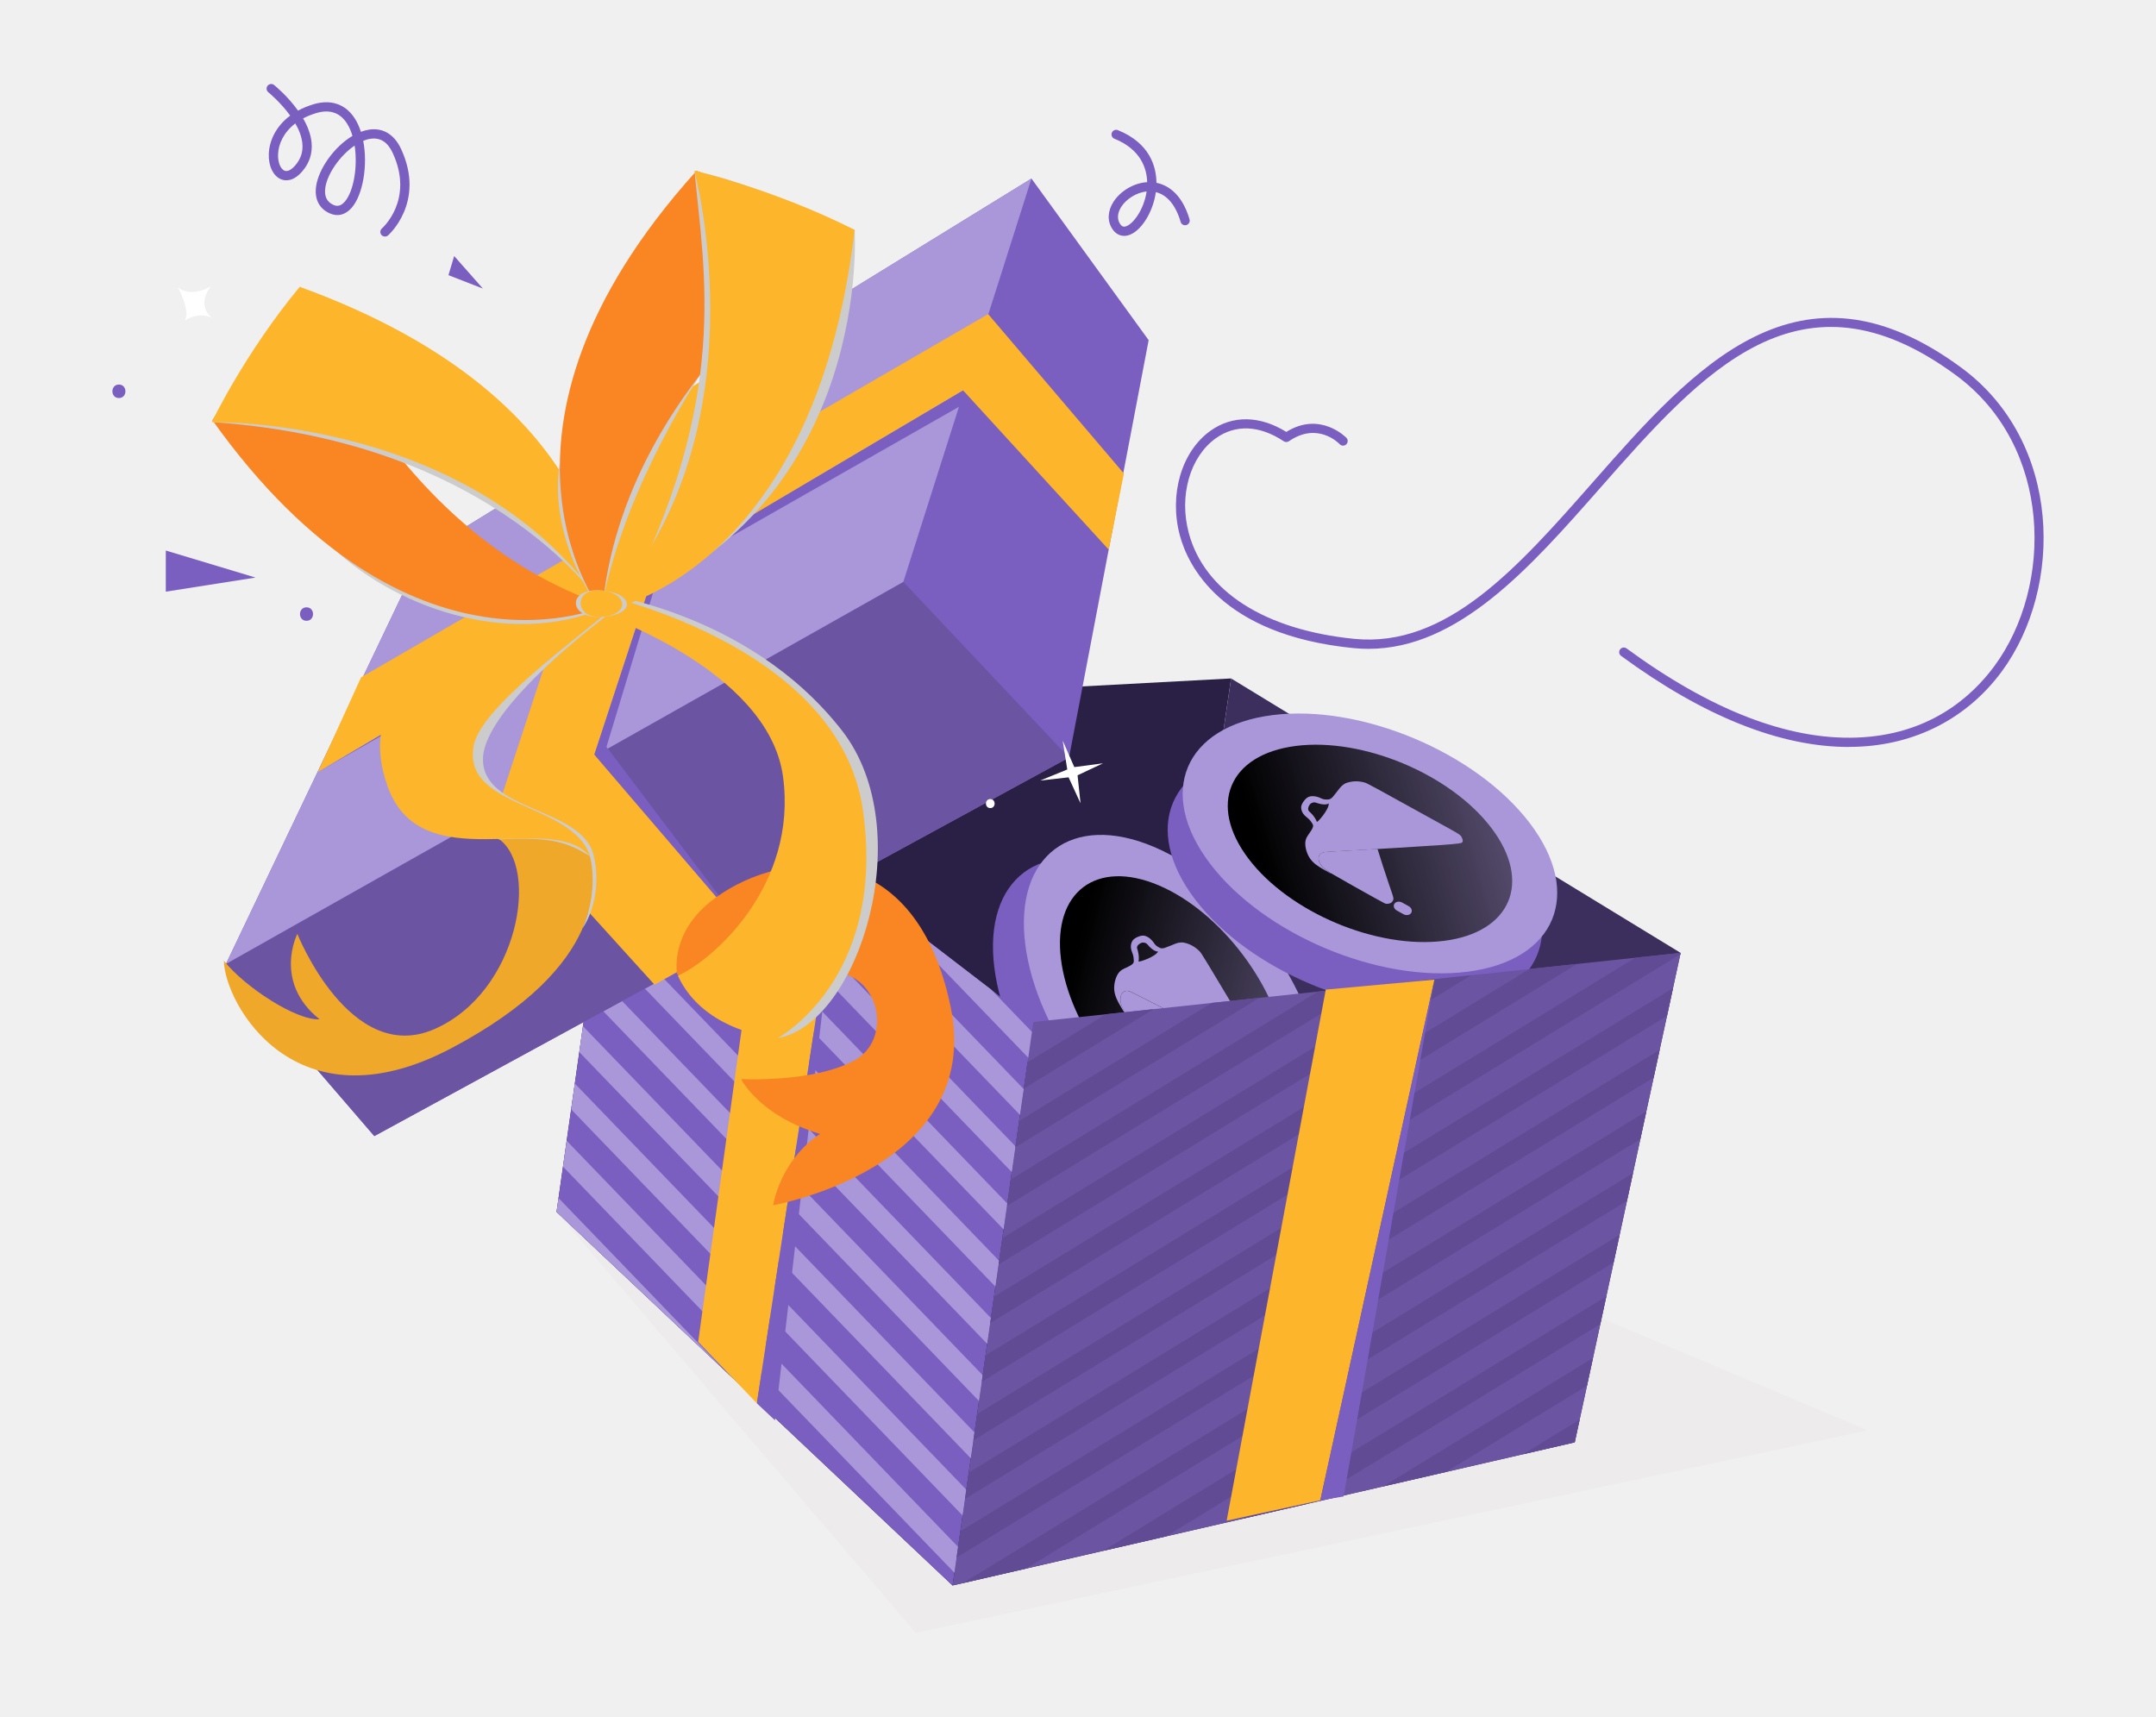
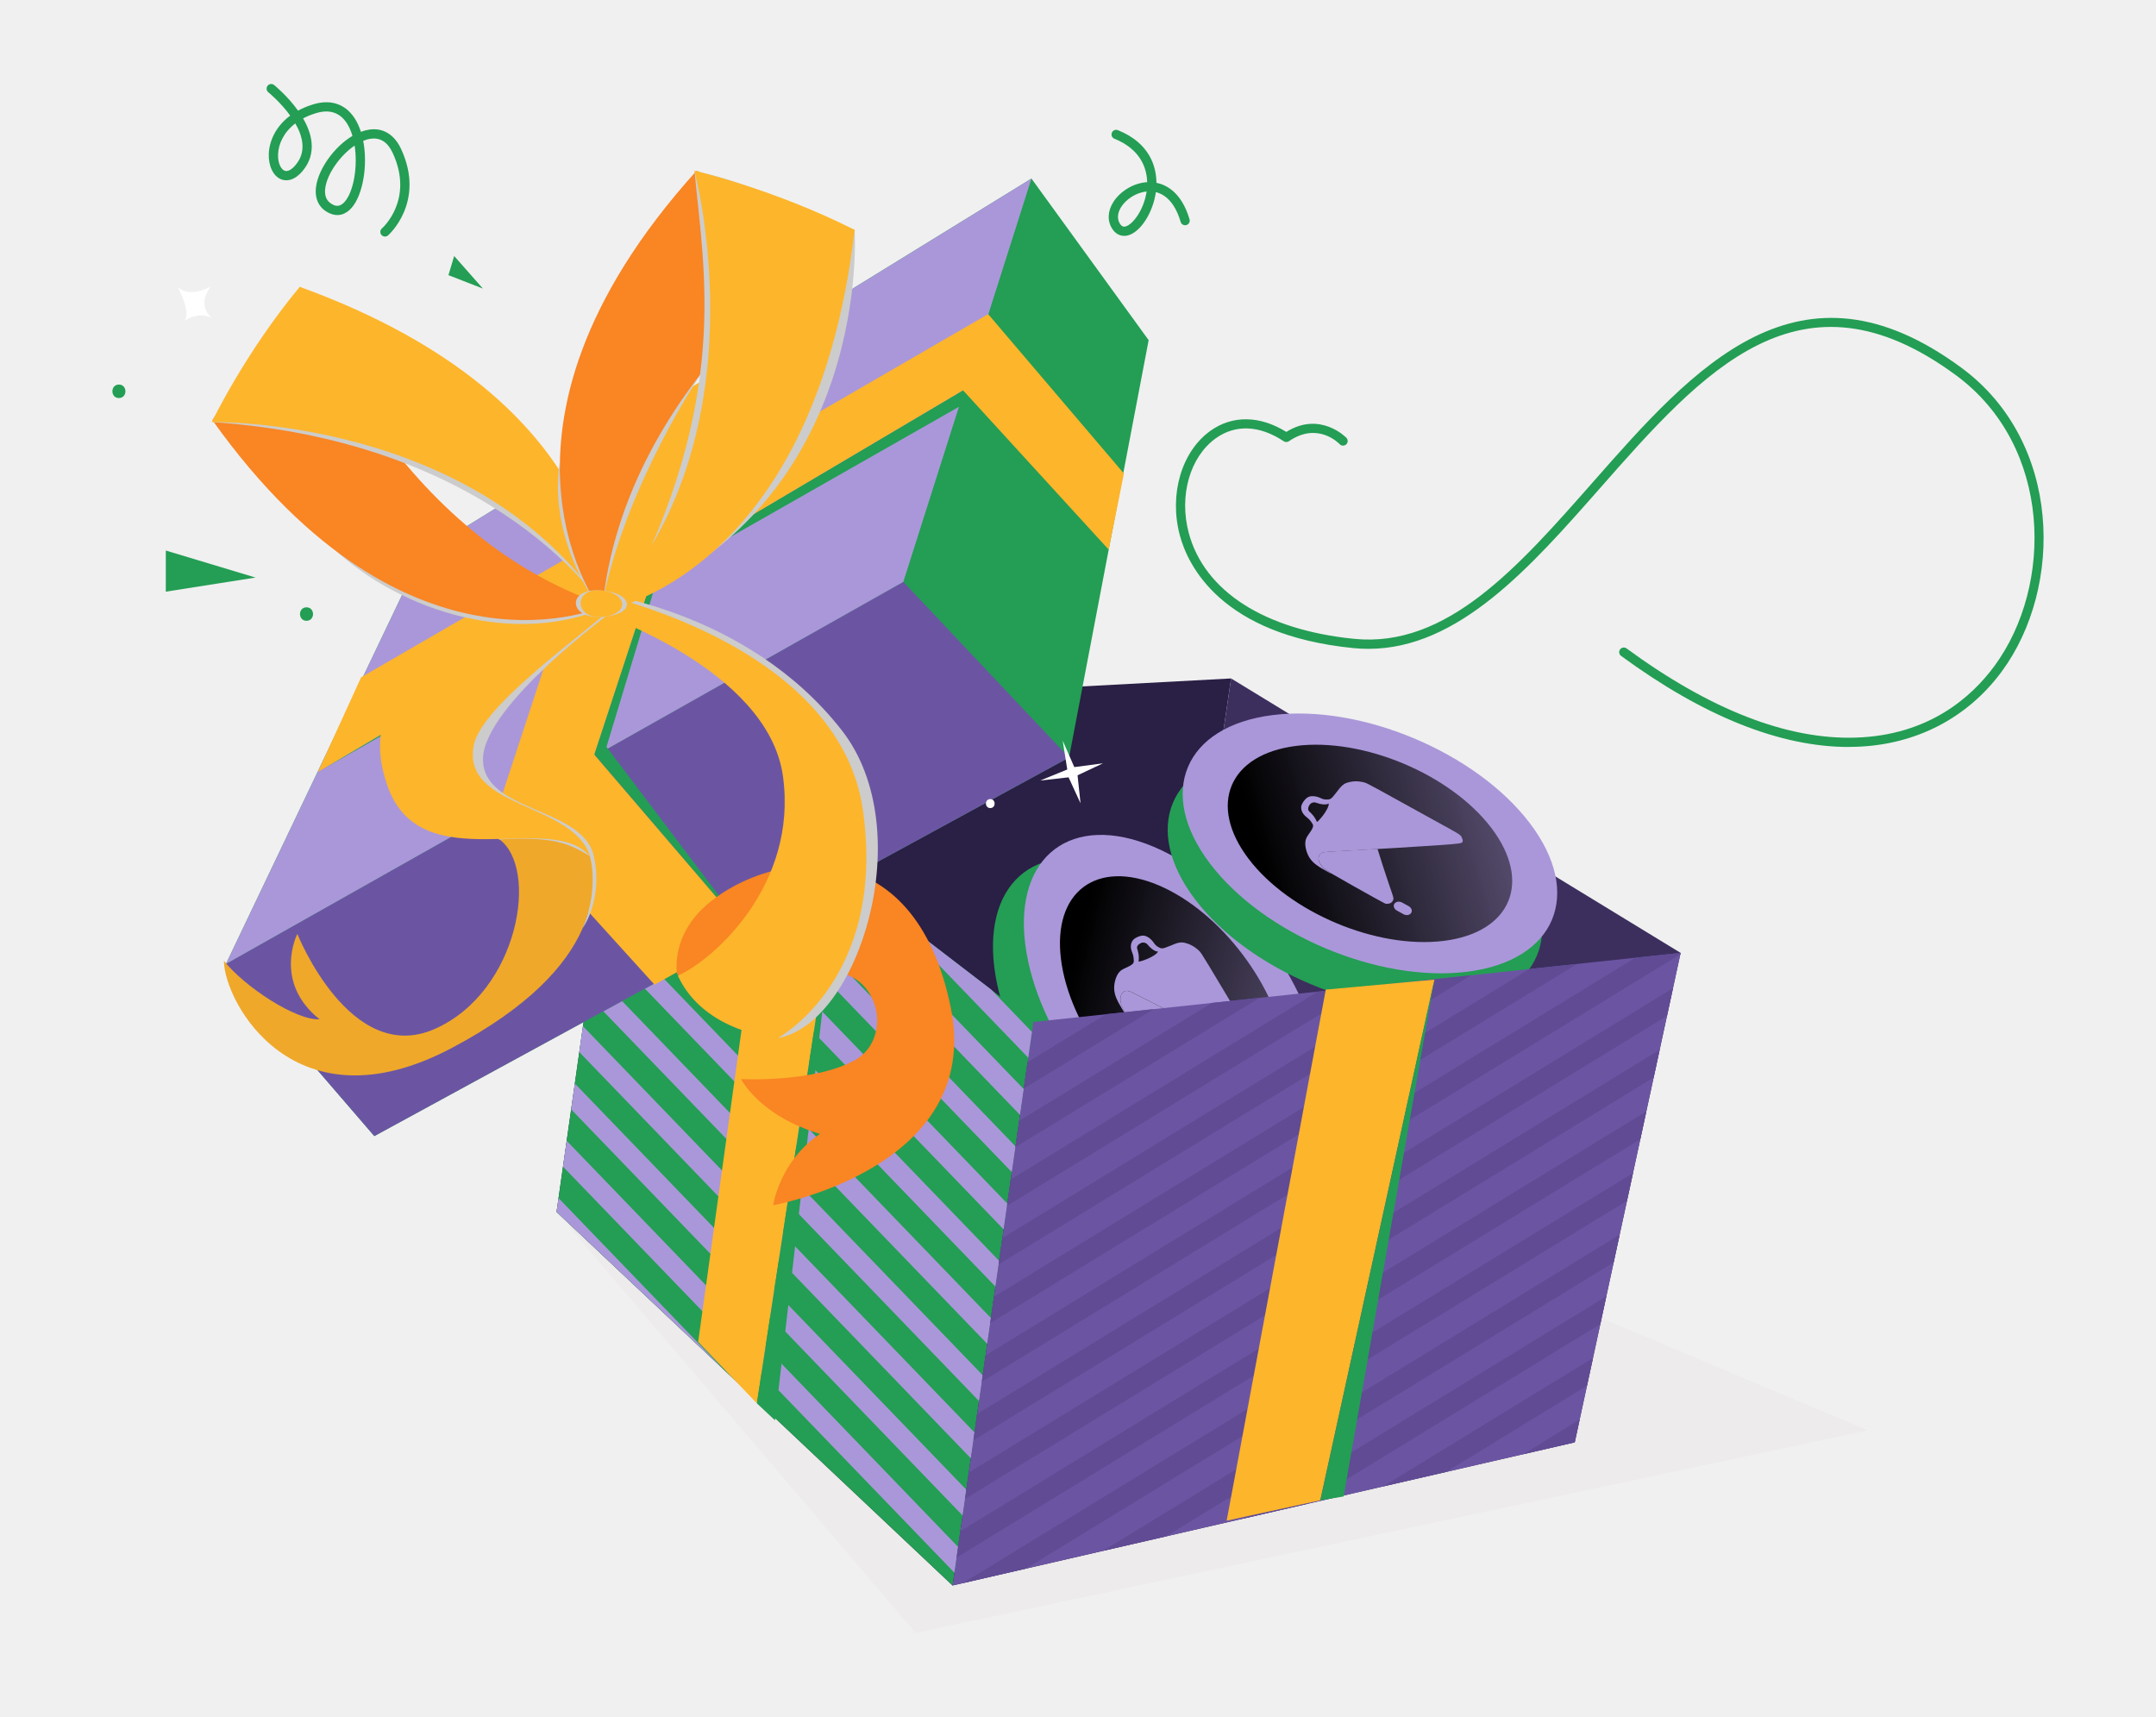
<svg xmlns="http://www.w3.org/2000/svg" xmlns:xlink="http://www.w3.org/1999/xlink" xml:space="preserve" width="9.569in" height="7.62in" version="1.1" style="shape-rendering:geometricPrecision; text-rendering:geometricPrecision; image-rendering:optimizeQuality; fill-rule:evenodd; clip-rule:evenodd" viewBox="0 0 655.63 522.04">
  <defs>
    <style type="text/css">
   
    .fil16 {fill:none}
    .fil6 {fill:#AA97D9}
    .fil1 {fill:#2A1F45;fill-rule:nonzero}
    .fil2 {fill:#3C2F5E;fill-rule:nonzero}
    .fil9 {fill:#604B94;fill-rule:nonzero}
    .fil8 {fill:#6B55A3;fill-rule:nonzero}
-     .fil3 {fill:#7A5FC0;fill-rule:nonzero}
+     .fil3 {fill:#239e54;fill-rule:nonzero}
    .fil4 {fill:#AA97D9;fill-rule:nonzero}
    .fil12 {fill:#EFA82A;fill-rule:nonzero}
    .fil14 {fill:#F98523;fill-rule:nonzero}
    .fil10 {fill:#FDB52B;fill-rule:nonzero}
    .fil15 {fill:white;fill-rule:nonzero}
-     .fil11 {fill:#7A5FC0;fill-rule:nonzero}
+     .fil11 {fill:#239e54;fill-rule:nonzero}
    .fil13 {fill:#CCCCCC;fill-rule:nonzero}
    .fil0 {fill:#EDEBEB;fill-rule:nonzero}
    .fil5 {fill:url(#id1);fill-rule:nonzero}
    .fil7 {fill:url(#id2);fill-rule:nonzero}
   
  </style>
    <clipPath id="id0">
      <path d="M-0 0l655.63 0 0 522.04 -655.63 0 0 -522.04z" />
    </clipPath>
    <linearGradient id="id1" gradientUnits="userSpaceOnUse" x1="326.75" y1="292.19" x2="469.35" y2="327.8">
      <stop offset="0" style="stop-opacity:1; stop-color:black" />
      <stop offset="1" style="stop-opacity:0; stop-color:black" />
    </linearGradient>
    <linearGradient id="id2" gradientUnits="userSpaceOnUse" xlink:href="#id1" x1="383.53" y1="259.56" x2="524.71" y2="218.64">
  </linearGradient>
  </defs>
  <g id="Layer_x0020_1">
    <g>
  </g>
    <g style="clip-path:url(#id0)">
      <g>
        <g id="_105553265168448">
          <polygon class="fil0" points="169.25,368.51 278.46,496.53 567.98,434.96 486.87,400.79 291.6,470.89 " />
          <polygon class="fil1" points="169.25,368.51 190.93,216.11 374.37,206.29 335.39,471.6 289.67,482.12 " />
          <polygon class="fil2" points="511.07,289.75 478.87,438.59 335.39,471.6 374.37,206.29 " />
          <polygon class="fil3" points="190.93,216.11 314.23,310.76 289.67,482.12 169.25,368.51 " />
          <g>
            <path class="fil3" d="M353.49 361.87c24.92,10.56 42.43,-2.66 39.12,-29.52 -3.32,-26.86 -26.21,-57.19 -51.13,-67.75 -24.92,-10.56 -42.43,2.66 -39.12,29.52 3.32,26.86 26.21,57.19 51.13,67.75z" />
            <path class="fil4" d="M362.89 354.77c24.92,10.56 42.43,-2.66 39.12,-29.52 -3.32,-26.86 -26.21,-57.19 -51.13,-67.75 -24.92,-10.56 -42.43,2.66 -39.12,29.52 3.32,26.86 26.21,57.2 51.13,67.76z" />
            <path class="fil5" d="M361.46 343.08c18.93,8.02 32.23,-2.02 29.71,-22.42 -2.52,-20.4 -19.9,-43.44 -38.83,-51.46 -18.93,-8.02 -32.23,2.02 -29.71,22.42 2.52,20.4 19.9,43.44 38.83,51.46z" />
            <g>
              <path class="fil6" d="M341.71 307.6c-0.24,-0.39 -0.62,-1.03 -1.24,-2.12 -0.62,-1.1 -1.47,-2.65 -1.63,-4.42 -0.16,-1.76 0.37,-3.73 1.11,-4.9 0.73,-1.17 1.66,-1.53 2.51,-1.91 0.85,-0.38 1.61,-0.79 1.99,-1.17 0.37,-0.38 0.35,-0.74 0.32,-1.17 -0.03,-0.43 -0.05,-0.93 -0.19,-1.45 -0.14,-0.51 -0.39,-1.04 -0.54,-1.55 -0.15,-0.51 -0.19,-1.01 -0.14,-1.47 0.05,-0.47 0.2,-0.91 0.4,-1.26 0.21,-0.35 0.48,-0.62 0.85,-0.86 0.37,-0.24 0.85,-0.46 1.25,-0.6 0.4,-0.14 0.72,-0.2 1.03,-0.22 0.31,-0.02 0.6,0.01 0.92,0.12 0.32,0.1 0.68,0.28 1.01,0.51 0.33,0.23 0.64,0.51 0.9,0.79 0.26,0.28 0.47,0.55 0.65,0.82 0.19,0.26 0.36,0.52 0.66,0.78 0.3,0.26 0.74,0.53 1.13,0.7 0.39,0.17 0.75,0.24 1.57,-0.02 0.82,-0.26 2.12,-0.85 3.02,-1.19 0.9,-0.34 1.42,-0.42 1.84,-0.44 0.42,-0.02 0.74,0.02 1.2,0.13 0.46,0.11 1.05,0.3 1.59,0.54 0.54,0.24 1.02,0.52 1.5,0.86 0.48,0.34 0.94,0.73 1.3,1.09 0.36,0.36 0.62,0.68 2.88,4.42 2.26,3.73 6.51,10.86 9.21,15.37 2.7,4.51 3.84,6.39 4.46,7.5 0.62,1.11 0.7,1.46 0.71,1.85 0,0.39 -0.08,0.84 -0.2,1.13 -0.12,0.29 -0.28,0.42 -0.52,0.5 -0.24,0.08 -0.56,0.1 -6.48,-2.81 -5.92,-2.91 -17.45,-8.75 -23.56,-11.86 -6.11,-3.11 -6.8,-3.49 -7.35,-3.72 -0.56,-0.23 -0.98,-0.31 -1.35,-0.28 -0.37,0.03 -0.69,0.17 -0.98,0.4 -0.28,0.23 -0.53,0.57 -0.67,1.03 -0.14,0.46 -0.17,1.05 -0.13,1.54 0.03,0.5 0.13,0.9 0.28,1.32 0.15,0.41 0.34,0.83 0.54,1.28 0.21,0.45 0.43,0.94 0.48,1.11 0.05,0.17 -0.06,0.01 -0.3,-0.38l-0 0zm4.13 -19.04c-0.25,-0.73 0.21,-1.17 0.44,-1.37 0.22,-0.2 0.54,-0.39 0.87,-0.52 0.33,-0.12 1.24,-0.13 1.75,0.48 2.07,2.48 3.29,2.14 3.26,2.2 -0.86,1.66 -5.97,3.32 -5.92,3 0.26,-1.76 -0.25,-3.37 -0.4,-3.8l-0 -0z" />
              <path class="fil6" d="M358.03 308.76c-0.72,3.03 -1.72,7.75 -2.3,10.6 -0.64,3.16 -0.78,4.02 -0.96,4.54 -0.18,0.51 -0.39,0.67 -0.61,0.8 -0.22,0.13 -0.44,0.23 -0.68,0.27 -0.24,0.04 -0.51,0.01 -0.78,-0.08 -0.27,-0.09 -0.55,-0.24 -0.73,-0.35 -0.19,-0.11 -0.28,-0.19 -2.23,-3.46 -1.95,-3.26 -5.76,-9.71 -7.79,-13.3 -0.09,-0.23 -0.25,-0.58 -0.4,-0.9 -0.21,-0.45 -0.4,-0.87 -0.54,-1.28 -0.15,-0.41 -0.24,-0.82 -0.28,-1.32 -0.03,-0.5 -0,-1.08 0.13,-1.54 0.14,-0.46 0.39,-0.79 0.67,-1.03 0.29,-0.23 0.61,-0.37 0.98,-0.4 0.37,-0.03 0.8,0.05 1.35,0.28 0.56,0.23 1.24,0.61 7.35,3.72 1.87,0.95 4.25,2.16 6.82,3.46l0 0z" />
              <path class="fil6" d="M359.52 287.94c0.31,-0.04 0.75,-0.07 1.31,0.05 0.56,0.12 1.25,0.39 1.81,0.71 0.55,0.32 0.97,0.68 1.29,1.02 0.33,0.34 0.56,0.64 0.79,1.03 0.23,0.38 0.46,0.85 0.53,1.02 0.07,0.17 -0.02,0.05 -0.28,-0.21 -0.26,-0.26 -0.7,-0.66 -1.17,-1.04 -0.47,-0.38 -0.98,-0.74 -1.5,-1.05 -0.52,-0.32 -1.04,-0.59 -1.48,-0.78 -0.43,-0.19 -0.78,-0.3 -1.1,-0.38 -0.32,-0.08 -0.61,-0.14 -0.66,-0.2 -0.05,-0.06 0.14,-0.12 0.45,-0.16l-0 0z" />
              <path class="fil6" d="M354.1 325.73l0 0c0.72,-0.35 1.71,0.03 2.2,0.86l1.18 1.99c0.49,0.83 0.31,1.79 -0.42,2.14l0 0c-0.72,0.35 -1.71,-0.03 -2.2,-0.86l-1.18 -1.99c-0.49,-0.83 -0.31,-1.79 0.42,-2.14z" />
              <path class="fil6" d="M357.26 330.12c-0.08,0.14 -0.2,0.25 -0.35,0.32l0 0c-0.58,0.29 -1.45,-0.14 -1.93,-0.95l-0.03 -0.04c0.69,0.71 1.59,1.03 2.25,0.71l0 0c0.02,-0.01 0.04,-0.02 0.06,-0.03l0 0z" />
            </g>
          </g>
          <g>
            <path class="fil3" d="M441.68 306.34c26.85,-3.4 35.34,-23.63 18.97,-45.18 -16.37,-21.55 -51.41,-36.26 -78.26,-32.86 -26.85,3.4 -35.34,23.63 -18.97,45.18 16.37,21.55 51.41,36.26 78.26,32.86z" />
            <path class="fil4" d="M446.24 295.48c26.85,-3.4 35.34,-23.63 18.97,-45.18 -16.37,-21.55 -51.41,-36.26 -78.26,-32.86 -26.85,3.4 -35.34,23.63 -18.97,45.18 16.37,21.55 51.41,36.26 78.26,32.86z" />
            <path class="fil7" d="M439.12 286.09c20.39,-2.58 26.84,-17.95 14.41,-34.32 -12.43,-16.37 -39.05,-27.54 -59.44,-24.96 -20.39,2.59 -26.84,17.95 -14.41,34.32 12.43,16.37 39.05,27.54 59.44,24.96z" />
            <g>
              <path class="fil6" d="M404.21 265.35c-0.41,-0.22 -1.05,-0.58 -2.14,-1.21 -1.08,-0.64 -2.6,-1.55 -3.63,-3 -1.03,-1.44 -1.55,-3.41 -1.51,-4.79 0.05,-1.38 0.67,-2.16 1.21,-2.92 0.54,-0.76 1,-1.49 1.13,-2.01 0.13,-0.52 -0.07,-0.81 -0.31,-1.17 -0.24,-0.36 -0.51,-0.78 -0.89,-1.15 -0.38,-0.37 -0.86,-0.7 -1.25,-1.07 -0.38,-0.37 -0.67,-0.77 -0.86,-1.2 -0.19,-0.43 -0.29,-0.88 -0.28,-1.29 0,-0.41 0.1,-0.78 0.31,-1.17 0.2,-0.4 0.5,-0.82 0.78,-1.14 0.27,-0.32 0.52,-0.54 0.78,-0.71 0.26,-0.17 0.52,-0.29 0.85,-0.36 0.33,-0.07 0.73,-0.09 1.13,-0.06 0.4,0.03 0.81,0.12 1.17,0.23 0.36,0.11 0.68,0.24 0.97,0.38 0.3,0.13 0.57,0.27 0.96,0.34 0.39,0.07 0.91,0.09 1.34,0.04 0.43,-0.05 0.77,-0.17 1.35,-0.81 0.58,-0.64 1.4,-1.8 2.01,-2.54 0.61,-0.74 1.02,-1.07 1.37,-1.3 0.35,-0.23 0.65,-0.36 1.1,-0.49 0.45,-0.13 1.06,-0.27 1.64,-0.33 0.59,-0.07 1.15,-0.06 1.73,-0.01 0.58,0.05 1.18,0.16 1.67,0.29 0.49,0.13 0.88,0.28 4.71,2.37 3.83,2.09 11.09,6.12 15.69,8.66 4.6,2.54 6.53,3.59 7.62,4.24 1.09,0.65 1.34,0.91 1.54,1.24 0.2,0.34 0.36,0.76 0.4,1.07 0.04,0.31 -0.03,0.51 -0.2,0.69 -0.17,0.19 -0.43,0.37 -7.02,0.83 -6.58,0.46 -19.48,1.21 -26.32,1.6 -6.84,0.38 -7.63,0.4 -8.22,0.48 -0.6,0.08 -1,0.23 -1.31,0.44 -0.31,0.21 -0.52,0.49 -0.64,0.84 -0.13,0.35 -0.18,0.76 -0.07,1.23 0.11,0.47 0.38,0.99 0.66,1.4 0.28,0.41 0.57,0.71 0.9,1 0.33,0.28 0.71,0.55 1.11,0.84 0.41,0.29 0.84,0.6 0.97,0.72 0.13,0.12 -0.05,0.04 -0.46,-0.18l-0 0zm-6 -18.54c-0.58,-0.51 -0.4,-1.12 -0.31,-1.41 0.09,-0.29 0.27,-0.61 0.49,-0.88 0.22,-0.27 1.01,-0.74 1.76,-0.46 3.04,1.1 3.92,0.19 3.92,0.26 0.1,1.87 -3.49,5.87 -3.61,5.57 -0.66,-1.65 -1.91,-2.79 -2.25,-3.08l-0 0z" />
              <path class="fil6" d="M418.9 258.15c0.9,2.98 2.41,7.56 3.34,10.32 1.03,3.05 1.35,3.87 1.45,4.4 0.11,0.53 -0,0.78 -0.13,1 -0.12,0.22 -0.26,0.42 -0.45,0.57 -0.19,0.15 -0.44,0.26 -0.72,0.32 -0.28,0.06 -0.59,0.07 -0.81,0.07 -0.22,-0 -0.34,-0.02 -3.67,-1.87 -3.33,-1.84 -9.86,-5.5 -13.42,-7.58 -0.2,-0.15 -0.51,-0.37 -0.8,-0.58 -0.41,-0.29 -0.78,-0.55 -1.11,-0.84 -0.33,-0.28 -0.62,-0.59 -0.9,-1 -0.28,-0.41 -0.55,-0.93 -0.66,-1.4 -0.11,-0.47 -0.06,-0.88 0.07,-1.23 0.13,-0.35 0.34,-0.63 0.64,-0.84 0.31,-0.21 0.71,-0.36 1.31,-0.44 0.6,-0.08 1.38,-0.1 8.22,-0.48 2.1,-0.12 4.76,-0.27 7.64,-0.44l0 0z" />
              <path class="fil6" d="M409.72 239.41c0.25,-0.19 0.61,-0.44 1.16,-0.61 0.55,-0.18 1.28,-0.29 1.92,-0.3 0.64,-0 1.18,0.1 1.63,0.23 0.45,0.13 0.81,0.27 1.2,0.49 0.39,0.22 0.83,0.5 0.97,0.61 0.15,0.11 0.01,0.06 -0.35,-0.04 -0.36,-0.09 -0.94,-0.22 -1.54,-0.31 -0.6,-0.09 -1.22,-0.14 -1.83,-0.16 -0.61,-0.01 -1.2,0.01 -1.67,0.07 -0.47,0.05 -0.82,0.13 -1.14,0.22 -0.32,0.09 -0.6,0.18 -0.67,0.16 -0.07,-0.02 0.06,-0.17 0.31,-0.36l0 0z" />
              <path class="fil6" d="M424.04 274.8l0 0c0.45,-0.67 1.49,-0.83 2.34,-0.36l2.02 1.12c0.84,0.47 1.17,1.39 0.72,2.06l0 0c-0.45,0.67 -1.49,0.83 -2.34,0.36l-2.02 -1.12c-0.84,-0.47 -1.17,-1.39 -0.72,-2.06z" />
              <path class="fil6" d="M428.98 277c-0,0.16 -0.05,0.32 -0.14,0.45l0 0c-0.36,0.54 -1.33,0.61 -2.15,0.15l-0.05 -0.03c0.95,0.27 1.89,0.09 2.3,-0.52l0 0c0.01,-0.02 0.02,-0.04 0.04,-0.06l0 0z" />
            </g>
          </g>
          <polygon class="fil8" points="511.07,289.75 478.87,438.59 289.67,482.12 314.23,310.76 " />
          <polygon class="fil4" points="301.33,400.78 300.2,408.63 181.12,285.07 182.24,277.21 " />
          <polygon class="fil4" points="298.84,418.18 297.71,426.03 178.64,302.49 179.76,294.63 " />
          <polygon class="fil4" points="177.28,312.05 296.34,435.58 295.21,443.44 176.16,319.91 " />
          <polygon class="fil4" points="169.25,368.51 169.85,364.31 220.48,416.85 " />
          <polygon class="fil4" points="303.82,383.38 302.7,391.23 183.6,267.65 184.71,259.8 " />
          <polygon class="fil4" points="311.31,331.17 310.18,339.02 193.96,218.44 227.37,244.08 " />
          <polygon class="fil4" points="173.69,337.33 174.8,329.47 293.85,452.99 292.72,460.84 " />
          <polygon class="fil4" points="171.21,354.75 172.33,346.89 291.35,470.39 290.23,478.24 " />
          <polygon class="fil4" points="313.8,313.77 312.68,321.62 268,275.27 301.41,300.91 " />
          <polygon class="fil4" points="308.81,348.58 307.69,356.43 188.55,232.82 189.67,224.96 " />
          <polygon class="fil4" points="306.32,365.98 305.19,373.83 186.07,250.23 187.19,242.38 " />
          <polygon class="fil9" points="304.81,376.47 432.9,298.09 447.42,296.54 303.66,384.51 " />
          <polygon class="fil9" points="302.26,394.3 465.09,294.65 479.62,293.1 301.11,402.34 " />
          <polygon class="fil9" points="299.7,412.13 497.28,291.22 511.07,289.75 510.98,290.17 298.55,420.17 " />
          <polygon class="fil9" points="297.15,429.95 508.76,300.46 506.93,308.92 296,437.99 " />
          <polygon class="fil9" points="309.92,340.82 368.51,304.96 383.04,303.41 308.77,348.86 " />
          <polygon class="fil9" points="350.85,306.85 311.33,331.03 312.48,322.99 336.32,308.4 " />
          <polygon class="fil9" points="307.37,358.64 400.71,301.53 415.23,299.98 306.22,366.69 " />
          <polygon class="fil9" points="420.57,452 484.42,412.93 482.59,421.39 439.78,447.58 " />
          <polygon class="fil9" points="377.98,461.8 488.48,394.19 486.65,402.64 397.2,457.38 " />
          <polygon class="fil9" points="478.87,438.59 463.16,442.21 480.36,431.68 " />
          <polygon class="fil9" points="294.59,447.78 504.7,319.21 502.87,327.66 293.44,455.82 " />
          <polygon class="fil9" points="292.04,465.61 500.64,337.95 498.81,346.41 290.88,473.65 " />
          <polygon class="fil9" points="335.39,471.6 492.53,375.44 490.7,383.9 354.61,467.18 " />
          <polygon class="fil9" points="292.81,481.4 496.59,356.7 494.76,365.15 312.02,476.98 " />
          <polygon class="fil10" points="436.2,297.88 401.5,456.21 373.02,462.42 403.16,300.92 " />
          <polygon class="fil11" points="436.2,297.88 401.5,456.21 408.59,455.05 " />
          <polygon class="fil10" points="255.04,264.5 230.16,426.73 212.31,408.03 234.37,249.31 " />
          <polygon class="fil11" points="255.04,264.5 230.16,426.73 235.67,431.9 " />
          <polygon class="fil3" points="113.83,345.46 325.09,230.34 337.15,167.12 349.3,103.42 313.66,54.27 128.22,168.43 68.71,293.1 " />
          <polygon class="fil8" points="113.83,345.46 325.09,230.34 274.7,176.91 68.71,293.1 " />
          <polygon class="fil4" points="274.7,176.91 313.66,54.27 128.22,168.43 68.71,293.1 " />
          <polygon class="fil11" points="337.15,167.12 292.85,118.66 96.69,234.71 293.02,122.88 " />
          <polygon class="fil10" points="292.85,118.66 337.15,167.12 341.77,143.97 300.5,95.5 109.81,205.95 96.69,234.71 " />
          <polygon class="fil11" points="219.14,112.26 180.69,229.42 227.2,283.71 184.43,227.1 " />
          <polygon class="fil10" points="227.2,283.71 180.69,229.42 219.14,112.26 189.16,130.72 151.11,246.52 199.03,299.41 " />
          <path class="fil12" d="M151.62 255.05c0,0 21.32,-3.48 27.63,4.87 2.03,7.93 5.71,33.63 -41.95,58.79 -47.66,25.17 -69.06,-13.72 -69.22,-26.58 6.29,7.97 22.05,18.25 29.1,17.81 -14.22,-11.34 -6.76,-25.96 -6.76,-25.96 0,0 16.01,40.19 41.7,28.94 25.68,-11.25 32,-49.19 19.51,-57.87z" />
          <path class="fil13" d="M186.11 185.98c0,0 -38.79,28.31 -39.23,44.61 -0.44,16.3 29.95,14.71 33.62,29.4 2.26,9.02 -0.28,17.89 -3.35,22.26 4.19,-9.42 3.24,-19.02 2.22,-21.93 -6.55,-3.97 -11.15,-6 -27.6,-5.06 -0.59,-0.28 -21.05,-20.45 -21.34,-22.05 -0.29,-1.6 3.78,-12.37 3.78,-12.37l20.52 -22.42 15.43 -5.53 15.94 -6.91z" />
          <path class="fil10" d="M144.04 226.74c-3.57,19.26 30.2,17.13 35.43,33.68 -12.25,-14.34 -51.49,7.51 -61.66,-21.5 -15.39,-43.9 52.94,-45.3 61.38,-56.95 0.72,2.99 1.46,2.62 5.53,4.08 -9.45,8.44 -38.51,28.97 -40.68,40.68z" />
          <path class="fil13" d="M183.74 184.83c-29.08,12.36 -64.82,-0.25 -84.4,-20.04 38.29,7.94 84.4,20.04 84.4,20.04z" />
          <path class="fil14" d="M184.27 184.14c0,0 -59.71,27.78 -119.69,-56.39 26.78,-40.6 26.78,-40.6 26.78,-40.6 0,0 26.39,74.91 92.91,96.99z" />
          <path class="fil13" d="M183.74 184.83c0,0 -32.07,-50.68 -119.33,-56.5 29.12,-4.29 87.85,-10.84 119.33,56.5z" />
          <path class="fil10" d="M183.74 184.83c0,0 4.58,-62.41 -92.59,-97.63 -16.65,20.05 -26.74,41.13 -26.74,41.13 0,0 80.21,-1.66 119.33,56.5z" />
          <path class="fil14" d="M205.92 296.24c0,0 -2.4,-11.79 9.83,-21.83 18.85,-15.48 62.16,-22.65 73.36,31.88 10.04,48.91 -54,60.19 -54,60.19 0,0 2.04,-13.54 14.26,-21.69 -18.41,-5.46 -24.02,-16.67 -24.02,-16.67 0,0 21.9,1.19 34.5,-5.68 10.95,-5.97 8.3,-24.02 -4.37,-26.64 -23.48,-4.86 -19,19.87 -19,19.87l-30.57 -19.43z" />
          <path class="fil13" d="M179.34 179.94c0,0 47.59,4.82 76.71,42.21 23.58,30.28 5.12,89.23 -19.56,93.52 13.45,-14.05 28.01,-50.44 20.15,-71.4 -7.86,-20.96 -22.13,-42.5 -39.3,-48.62 -17.18,-6.11 -37.99,-15.72 -37.99,-15.72z" />
          <path class="fil10" d="M180.74 185.89c0,0 52.82,17.13 57.36,50.18 4.54,33.05 -21.14,55.79 -31.97,60.61 8.07,17.54 30.35,19 30.35,19 0,0 33.22,-17.84 25.93,-69.3 -7.29,-51.46 -83.07,-66.44 -83.07,-66.44l1.41 5.95z" />
          <path class="fil13" d="M183.02 185.89c0,0 -16.45,-20.36 -12.85,-45.14 0.87,18.67 8.89,40.06 12.85,45.14z" />
          <path class="fil13" d="M212.96 114c0,0 -21.54,31.88 -29.11,66.23 -7.28,-14.26 14.56,-63.46 29.11,-66.23z" />
          <path class="fil14" d="M183.05 185.93c0,0 -43.05,-54.44 28.76,-134.02 48.2,18.17 48.2,18.17 48.2,18.17 0,0 -70.47,43.43 -76.96,115.86z" />
          <path class="fil13" d="M259.89 69.88c0,0 5.69,82.11 -69.93,113.26 32.17,-61.94 24.09,-100.58 21.25,-131 13.68,1.75 48.68,17.74 48.68,17.74z" />
          <path class="fil10" d="M183.02 185.89c0,0 64.37,-9.55 76.87,-116.01 -24.64,-12.45 -48.73,-18 -48.73,-18 0,0 22.04,81.39 -28.14,134.01z" />
          <path class="fil13" d="M181.03 179.5c-8.69,0.12 -7.86,9.17 2.86,8.01 10.72,-1.16 7.86,-8.15 -2.86,-8.01z" />
          <path class="fil10" d="M181.38 179.5c-7.08,0.12 -6.4,9.17 2.33,8.01 8.73,-1.16 6.4,-8.15 -2.33,-8.01z" />
          <path class="fil3" d="M562.22 227.11c0.76,0 1.51,-0.01 2.26,-0.04 18.11,-0.59 33.83,-8.73 44.27,-22.93 18.77,-25.53 18.36,-69.71 -12.25,-92.3 -49.41,-36.46 -81.28,-0.27 -112.09,34.74 -22.85,25.96 -44.43,50.46 -72.59,47.67 -27.22,-2.71 -45.56,-14.44 -50.32,-32.19 -3.03,-11.3 0.34,-23.14 8.2,-28.79 5.99,-4.31 13.34,-3.99 20.68,0.89 0.48,0.32 1.1,0.31 1.58,-0.01 8.73,-6.02 15.16,0.61 15.43,0.9 0.53,0.57 1.42,0.59 1.99,0.06 0.57,-0.53 0.59,-1.42 0.06,-1.99 -0.08,-0.09 -7.97,-8.23 -18.28,-1.8 -8.03,-5 -16.4,-5.13 -23.1,-0.32 -8.79,6.32 -12.6,19.39 -9.27,31.8 2.4,8.96 12.36,30.24 52.76,34.26 1.53,0.15 3.06,0.23 4.56,0.23 27.44,0 49.27,-24.81 70.43,-48.84 31.35,-35.62 60.97,-69.27 108.31,-34.33 29.28,21.61 29.64,63.91 11.66,88.37 -7.02,9.54 -20.02,21.07 -42.1,21.79 -20.85,0.69 -44.32,-8.45 -69.78,-27.12 -0.63,-0.46 -1.51,-0.32 -1.97,0.3 -0.46,0.63 -0.32,1.51 0.3,1.97 25.08,18.39 48.38,27.7 69.28,27.7z" />
          <polygon class="fil3" points="77.7,175.61 50.42,167.39 50.42,179.9 " />
          <polygon class="fil3" points="146.85,87.73 138.11,77.83 136.37,83.65 " />
          <path class="fil3" d="M117.08 71.91c0.32,0 0.65,-0.11 0.91,-0.34 0.12,-0.1 11.5,-10.09 3.98,-26.29 -2.05,-4.41 -5.48,-6.51 -9.68,-5.89 -0.85,0.12 -1.7,0.35 -2.54,0.67 -0.48,-1.49 -1.1,-2.88 -1.88,-4.09 -2.8,-4.34 -7.24,-5.87 -12.5,-4.3 -1.77,0.53 -3.35,1.19 -4.74,1.95 -3.16,-4.44 -7.01,-7.57 -7.27,-7.79 -0.6,-0.49 -1.49,-0.39 -1.98,0.21 -0.49,0.6 -0.39,1.49 0.21,1.98 0.06,0.05 3.7,3.02 6.66,7.11 -4.48,3.33 -6.36,7.81 -6.51,11.6 -0.15,3.71 1.36,6.84 3.77,7.78 1.23,0.48 3.7,0.78 6.49,-2.52 2.13,-2.52 3.05,-5.43 2.75,-8.65 -0.24,-2.56 -1.25,-5.08 -2.58,-7.36 1.18,-0.63 2.51,-1.17 4,-1.62 4.07,-1.21 7.21,-0.16 9.33,3.13 0.71,1.1 1.27,2.4 1.68,3.81 -5.57,3.31 -10.29,10.04 -11.05,15.31 -0.55,3.83 0.88,6.74 4.04,8.2 2.46,1.14 4.87,0.54 6.8,-1.68 3.37,-3.88 4.94,-12.87 3.48,-20.33 0.75,-0.31 1.51,-0.53 2.25,-0.63 2.92,-0.43 5.19,1.01 6.71,4.29 6.63,14.29 -3.16,22.88 -3.26,22.97 -0.59,0.5 -0.66,1.39 -0.16,1.98 0.28,0.33 0.67,0.49 1.07,0.49zm-9.24 -27.68l0 0c0.99,6.39 -0.28,13.94 -2.99,17.07 -1.43,1.65 -2.68,1.34 -3.49,0.97 -2.01,-0.93 -2.81,-2.64 -2.43,-5.24 0.61,-4.21 4.48,-9.79 8.92,-12.79zm-18.04 -6.73l0 0c1.12,1.94 1.96,4.03 2.15,6.12 0.23,2.47 -0.45,4.62 -2.09,6.56 -1.21,1.44 -2.42,2.06 -3.32,1.71 -1.07,-0.42 -2.1,-2.28 -1.98,-5.04 0.12,-3.02 1.64,-6.59 5.24,-9.34z" />
          <path class="fil3" d="M341.86 71.71c0.37,0 0.75,-0.05 1.13,-0.15 3.87,-1 7.64,-6.96 8.5,-13.16 3.45,0.85 6.04,3.96 7.54,9.06 0.22,0.75 1,1.17 1.75,0.95 0.75,-0.22 1.17,-1 0.95,-1.75 -2.42,-8.23 -7.12,-10.51 -10.06,-11.1 -0.04,-4.78 -1.9,-12.03 -11.73,-16.01 -0.72,-0.29 -1.54,0.06 -1.83,0.78 -0.29,0.72 0.05,1.54 0.78,1.83 8.17,3.31 9.86,9.21 9.96,13.21 -4.38,0.25 -8.32,2.98 -10.24,5.96 -1.8,2.81 -1.94,5.81 -0.38,8.23 0.9,1.4 2.18,2.14 3.62,2.14zm6.82 -13.5l0 0c-0.83,5.66 -4.24,10.07 -6.4,10.63 -0.5,0.13 -1.09,0.13 -1.68,-0.79 -1.29,-2 -0.31,-4.11 0.38,-5.19 1.42,-2.21 4.41,-4.33 7.69,-4.65z" />
          <path class="fil15" d="M64.75 96.89c0,0 -5.39,-3.49 -0.68,-9.78 -6.95,3.71 -10.07,0.1 -10.07,0.1 0,0 4.2,7.5 2.11,10.3 5.15,-3.24 8.65,-0.62 8.65,-0.62z" />
          <path class="fil3" d="M93.21 184.66c2.64,0 2.64,4.1 0,4.1 -2.64,0 -2.64,-4.1 0,-4.1z" />
          <path class="fil3" d="M36.16 116.92c2.64,0 2.64,4.1 0,4.1 -2.64,0 -2.64,-4.1 0,-4.1z" />
          <polygon class="fil15" points="324.55,233.98 316.31,237.34 324.95,236.36 328.58,244.25 327.68,235.74 335.42,232.1 326.69,233.25 323.16,225.2 " />
          <path class="fil15" d="M301.14 242.98c1.76,0 1.76,2.73 0,2.73 -1.76,0 -1.76,-2.73 0,-2.73z" />
        </g>
      </g>
    </g>
    <polygon class="fil16" points="-0,0 655.63,0 655.63,522.04 -0,522.04 " />
  </g>
</svg>
